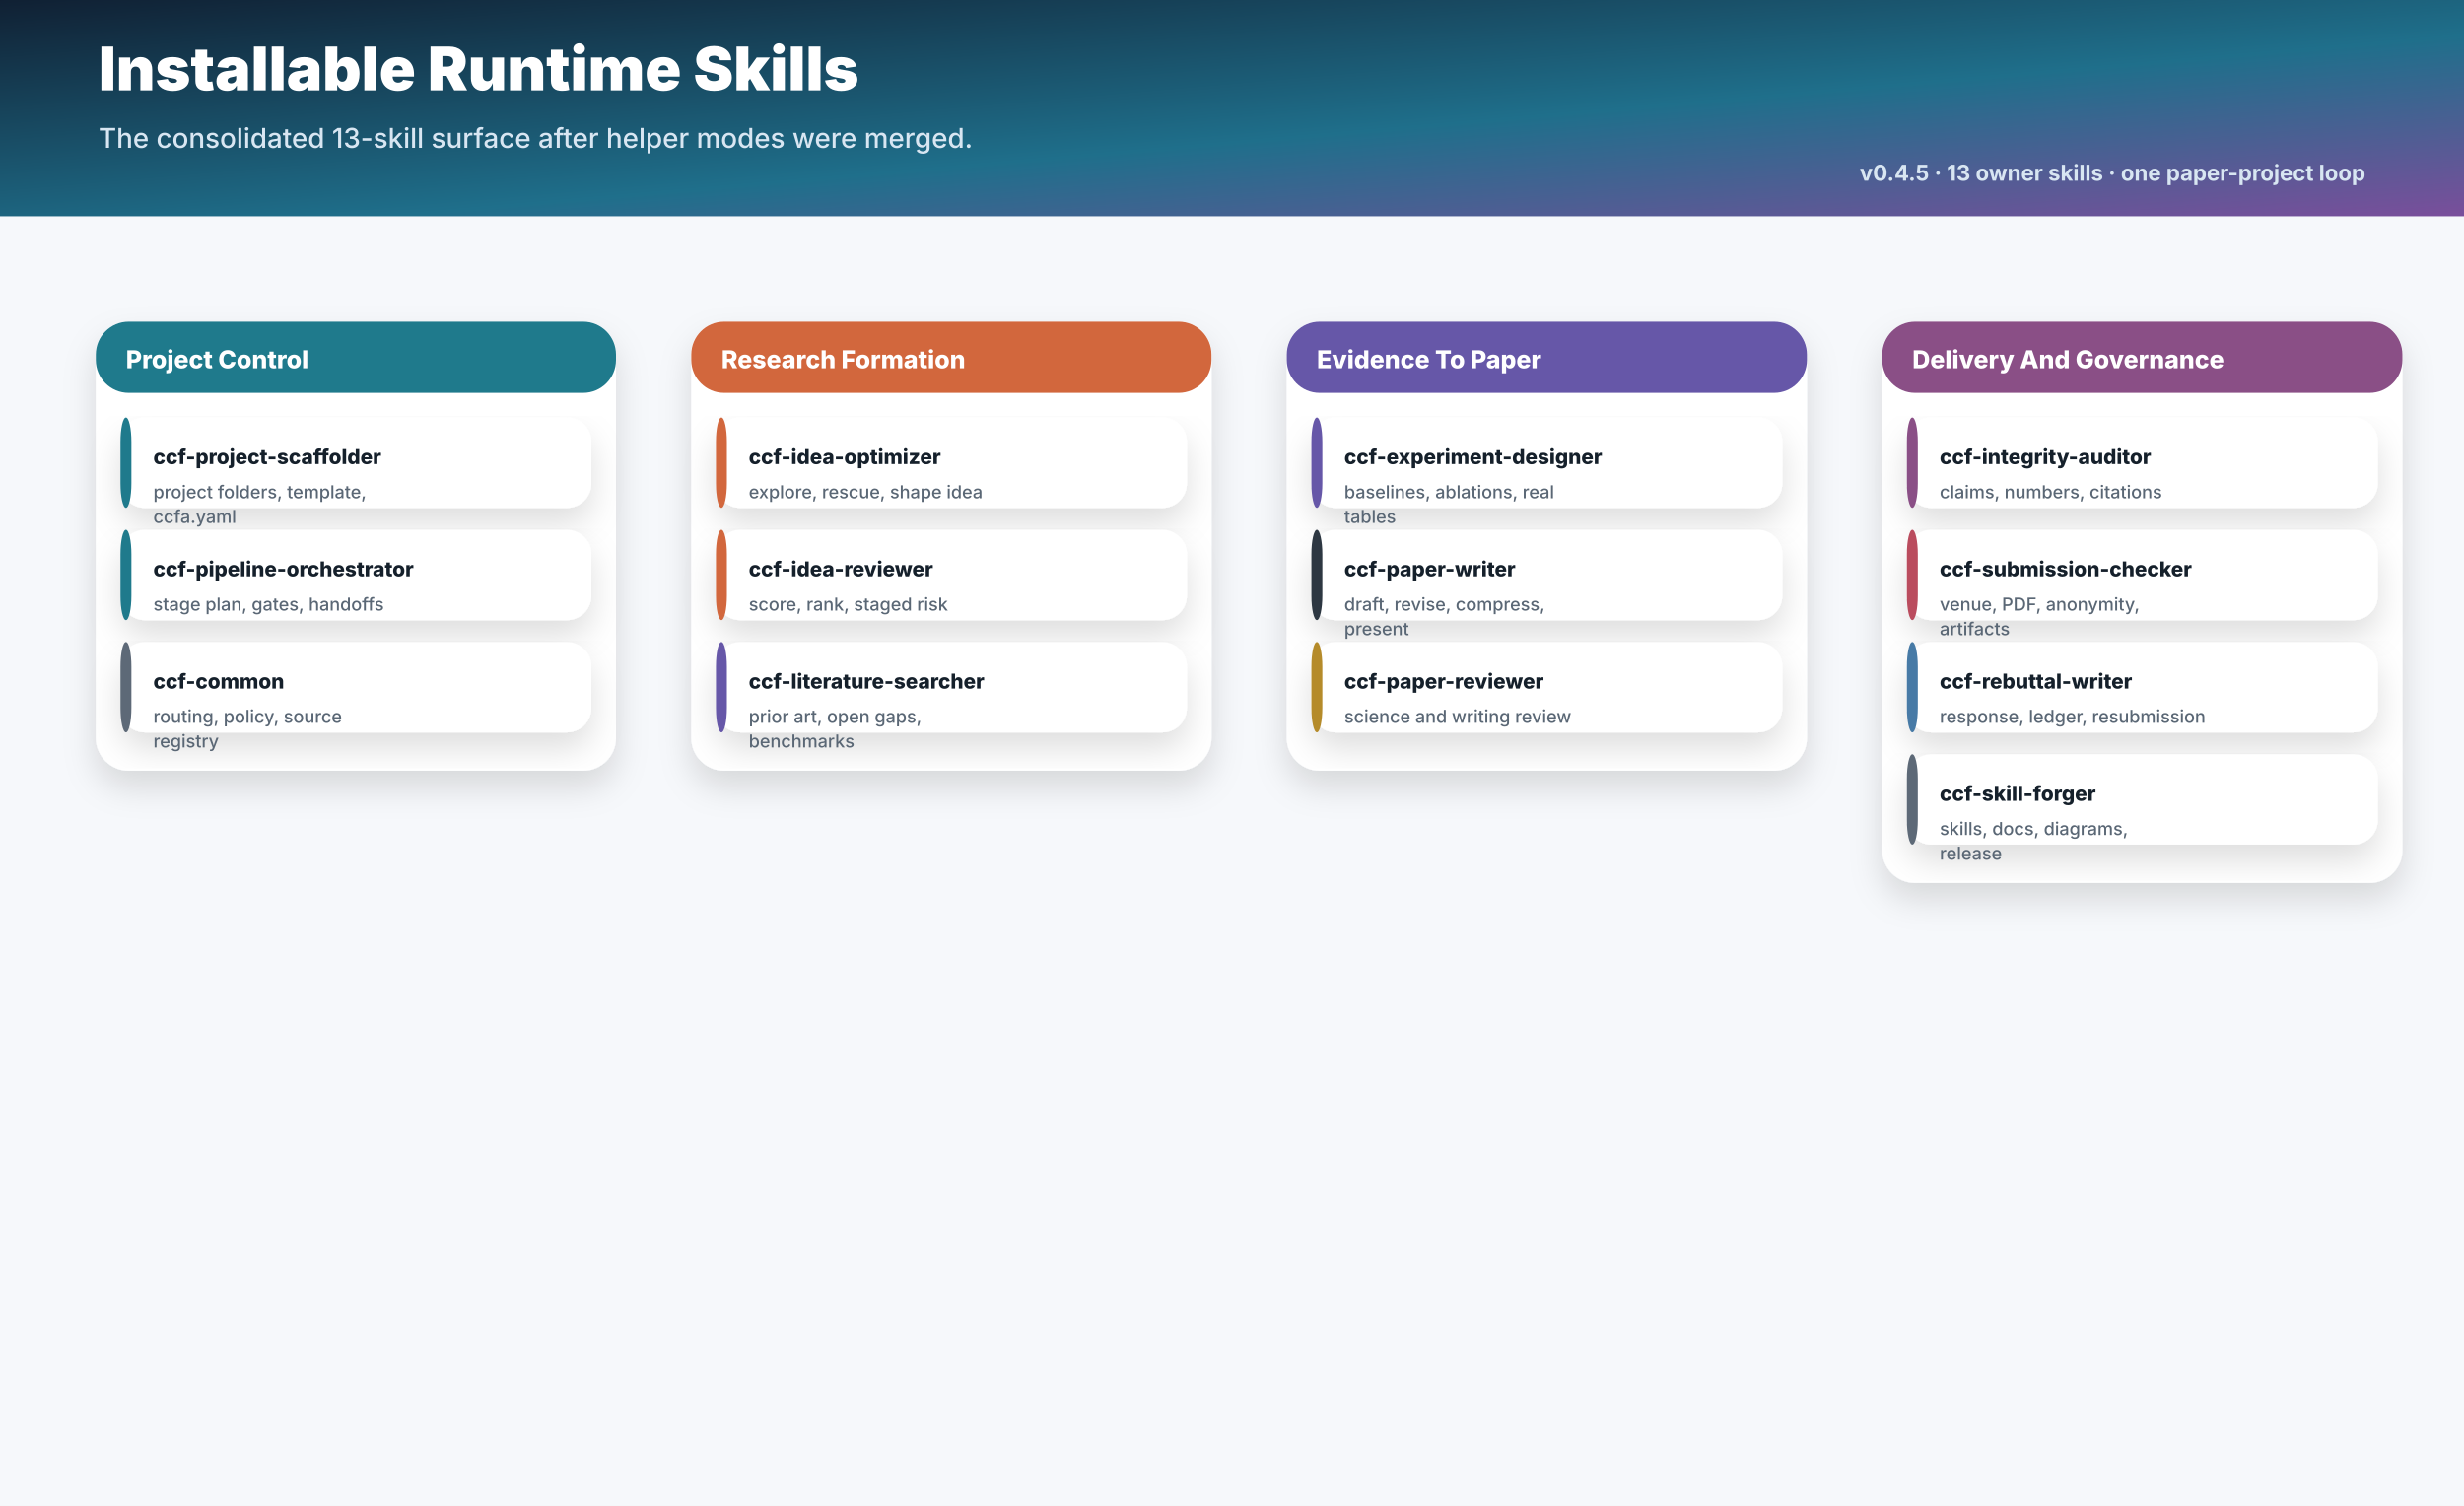
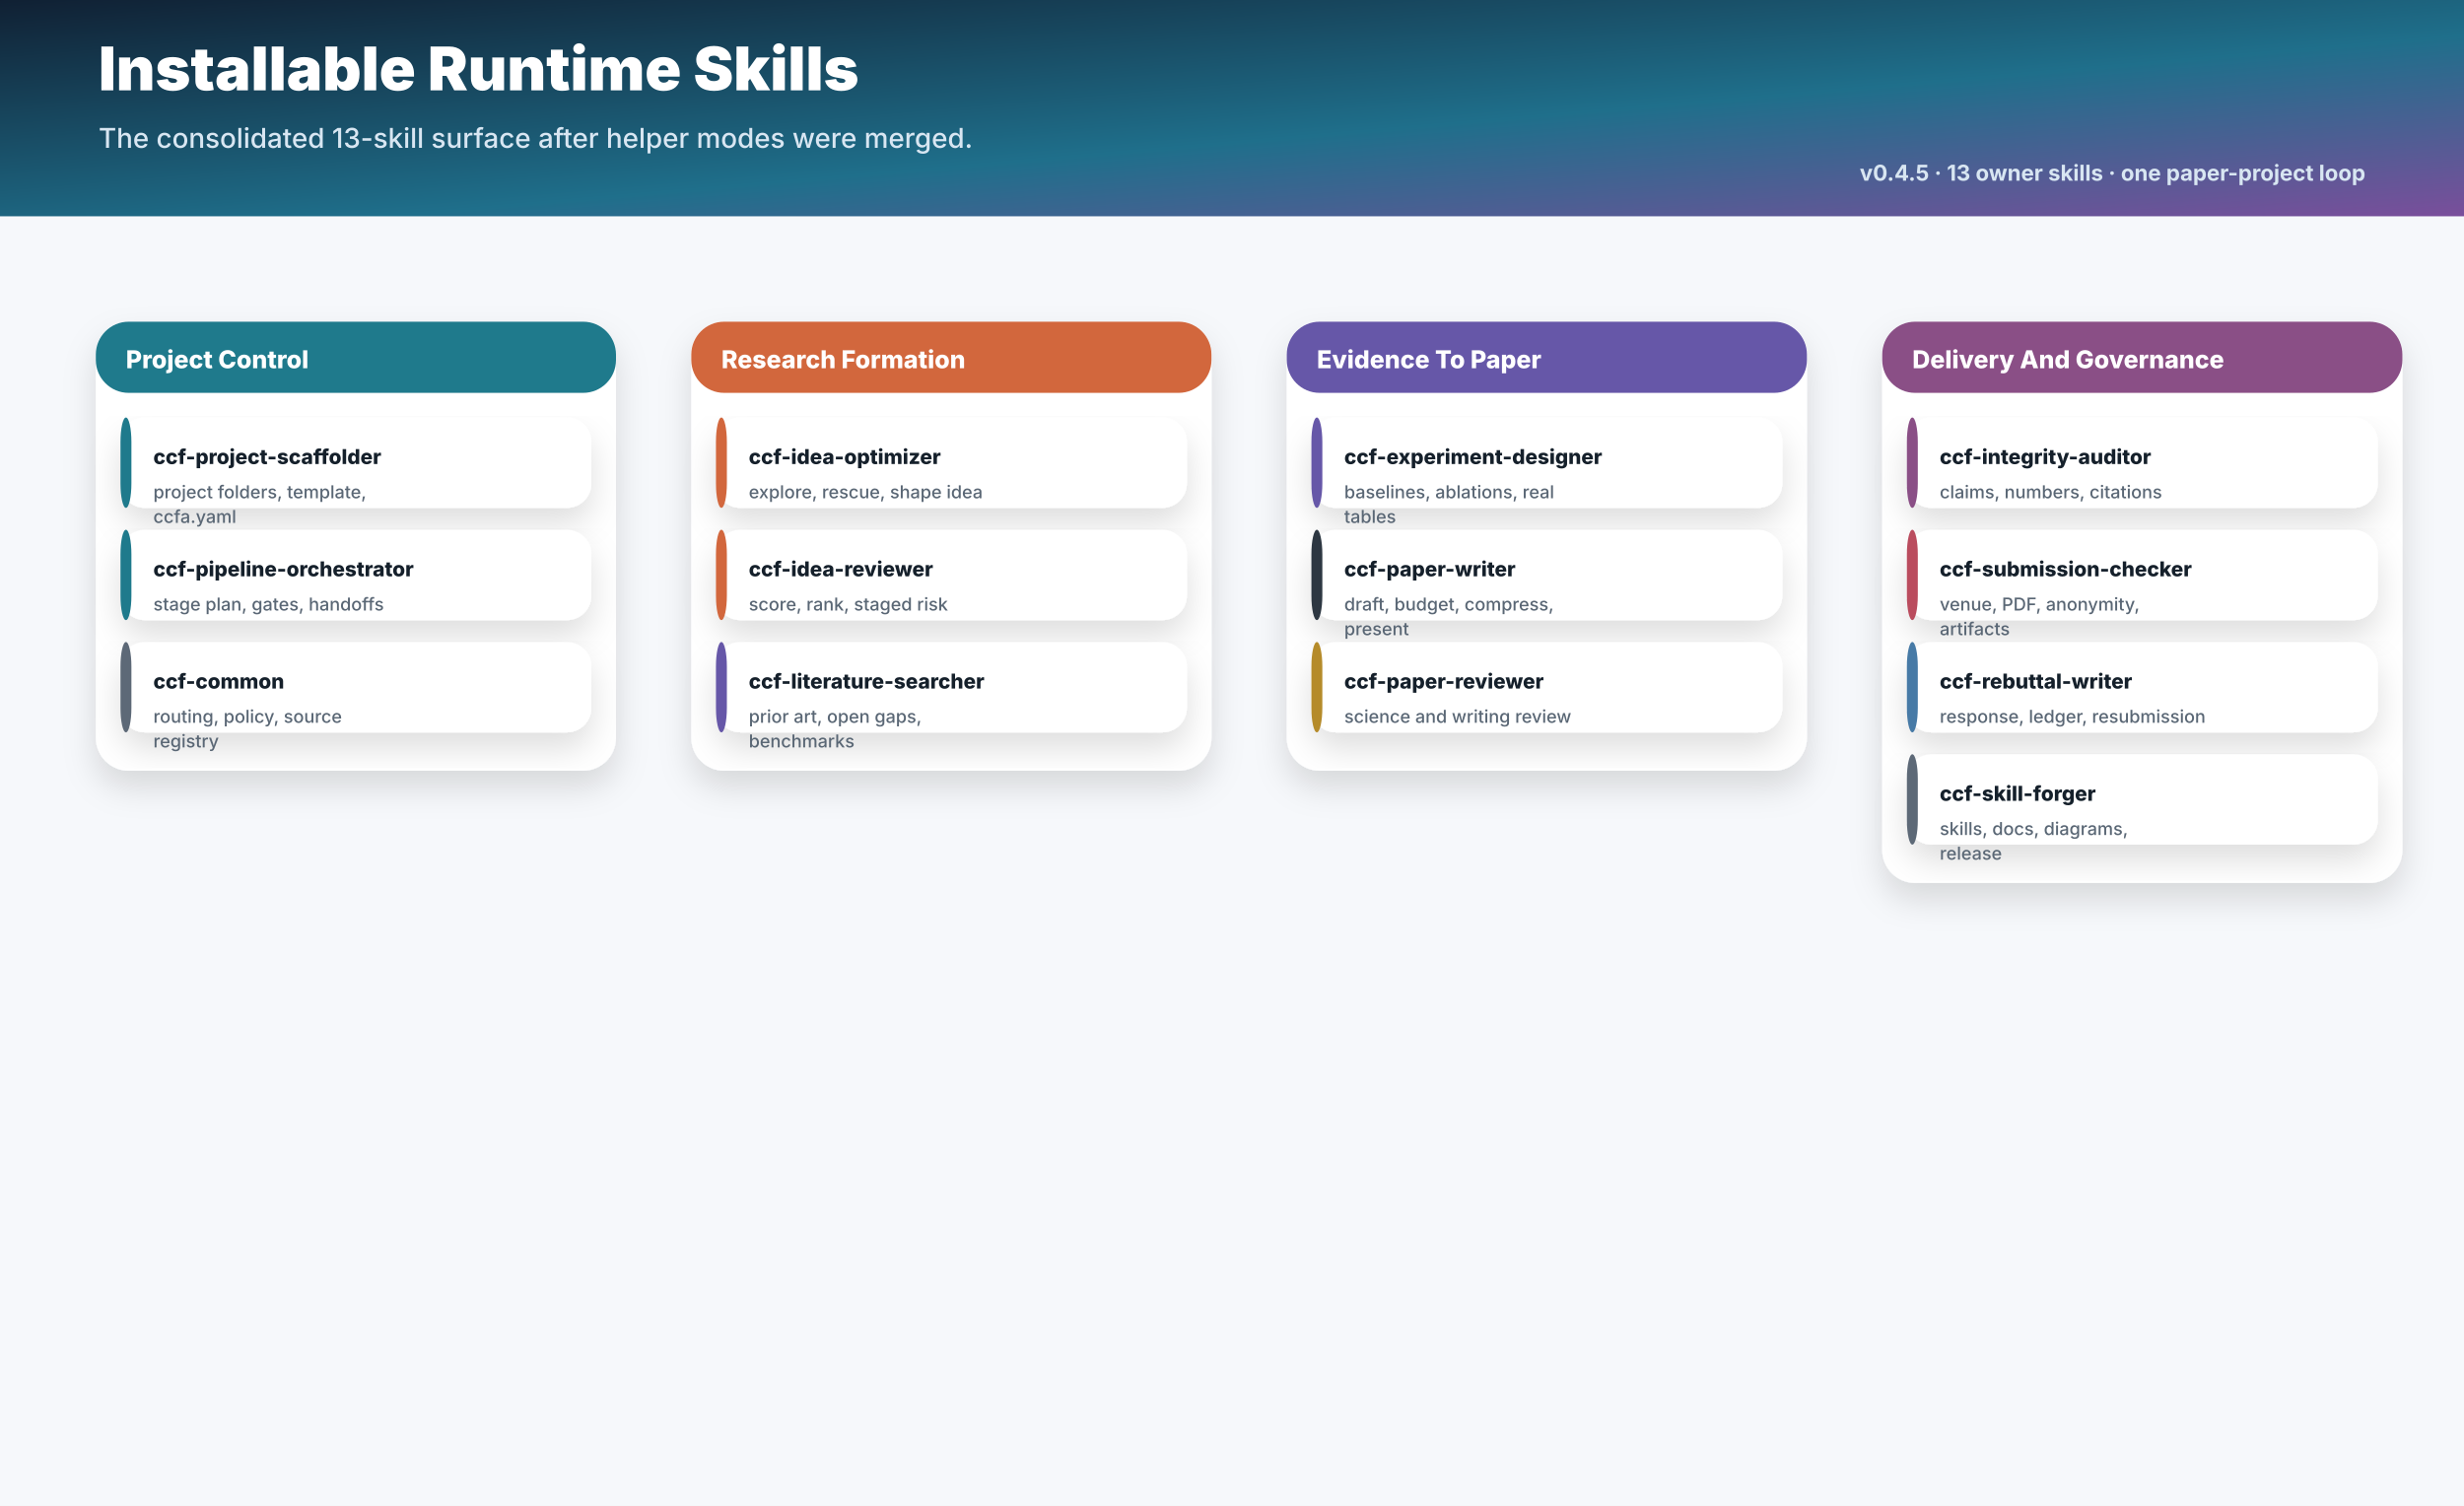
<svg xmlns="http://www.w3.org/2000/svg" width="1800" height="1100" viewBox="0 0 1800 1100">
  <defs>
    <linearGradient id="header" x1="0" y1="0" x2="1" y2="1">
      <stop offset="0" stop-color="#102033" />
      <stop offset="0.58" stop-color="#1F6F8B" />
      <stop offset="1" stop-color="#7A4E9B" />
    </linearGradient>
    <filter id="shadow" x="-20%" y="-20%" width="140%" height="160%">
      <feDropShadow dx="0" dy="12" stdDeviation="12" flood-color="#0B1826" flood-opacity="0.13" />
    </filter>
    <marker id="arrow" markerWidth="13" markerHeight="13" refX="11" refY="6.5" orient="auto">
      <path d="M2,2 L11,6.5 L2,11 Z" fill="#7B8794" />
    </marker>
  </defs>
  <style>text{font-family:Inter, Segoe UI, Arial, sans-serif;dominant-baseline:auto} .mono{font-family:Consolas,Menlo,monospace}</style>
  <rect x="0" y="0" width="1800" height="1100" rx="0" fill="#F6F8FB" stroke="none" stroke-width="2" />
  <rect x="0" y="0" width="1800" height="158" rx="0" fill="url(#header)" stroke="none" stroke-width="2" />
  <text x="72" y="66" font-size="44" font-weight="850" fill="#FFFFFF" text-anchor="start">Installable Runtime Skills</text>
  <text x="72" y="108" font-size="20" font-weight="500" fill="#D8E6F2" text-anchor="start">The consolidated 13-skill surface after helper modes were merged.</text>
  <text x="1728" y="132" font-size="16" font-weight="650" fill="#D8E6F2" text-anchor="end">v0.4.5 · 13 owner skills · one paper-project loop</text>
  <rect x="70" y="235" width="380" height="328" rx="24" fill="#FFFFFF" stroke="none" stroke-width="2" filter="url(#shadow)" />
  <rect x="70" y="235" width="380" height="52" rx="24" fill="#1F7A8C" stroke="none" stroke-width="2" />
  <text x="92" y="269" font-size="18" font-weight="820" fill="#FFFFFF" text-anchor="start">Project Control</text>
  <rect x="88" y="305" width="344" height="66" rx="18" fill="#FFFFFF" stroke="none" stroke-width="2" filter="url(#shadow)" />
  <rect x="88" y="305" width="8" height="66" rx="18" fill="#1F7A8C" stroke="none" stroke-width="2" />
  <text x="112" y="339" font-size="15" font-weight="820" fill="#15202B" text-anchor="start">ccf-project-scaffolder</text>
  <text x="112" y="364" font-size="13" font-weight="520" fill="#5A6775" text-anchor="start">project folders, template,</text>
  <text x="112" y="382" font-size="13" font-weight="520" fill="#5A6775" text-anchor="start">ccfa.yaml</text>
  <rect x="88" y="387" width="344" height="66" rx="18" fill="#FFFFFF" stroke="none" stroke-width="2" filter="url(#shadow)" />
  <rect x="88" y="387" width="8" height="66" rx="18" fill="#1F7A8C" stroke="none" stroke-width="2" />
  <text x="112" y="421" font-size="15" font-weight="820" fill="#15202B" text-anchor="start">ccf-pipeline-orchestrator</text>
  <text x="112" y="446" font-size="13" font-weight="520" fill="#5A6775" text-anchor="start">stage plan, gates, handoffs</text>
  <rect x="88" y="469" width="344" height="66" rx="18" fill="#FFFFFF" stroke="none" stroke-width="2" filter="url(#shadow)" />
  <rect x="88" y="469" width="8" height="66" rx="18" fill="#5D6977" stroke="none" stroke-width="2" />
  <text x="112" y="503" font-size="15" font-weight="820" fill="#15202B" text-anchor="start">ccf-common</text>
  <text x="112" y="528" font-size="13" font-weight="520" fill="#5A6775" text-anchor="start">routing, policy, source</text>
  <text x="112" y="546" font-size="13" font-weight="520" fill="#5A6775" text-anchor="start">registry</text>
  <rect x="505" y="235" width="380" height="328" rx="24" fill="#FFFFFF" stroke="none" stroke-width="2" filter="url(#shadow)" />
  <rect x="505" y="235" width="380" height="52" rx="24" fill="#D2673D" stroke="none" stroke-width="2" />
  <text x="527" y="269" font-size="18" font-weight="820" fill="#FFFFFF" text-anchor="start">Research Formation</text>
  <rect x="523" y="305" width="344" height="66" rx="18" fill="#FFFFFF" stroke="none" stroke-width="2" filter="url(#shadow)" />
  <rect x="523" y="305" width="8" height="66" rx="18" fill="#D2673D" stroke="none" stroke-width="2" />
  <text x="547" y="339" font-size="15" font-weight="820" fill="#15202B" text-anchor="start">ccf-idea-optimizer</text>
  <text x="547" y="364" font-size="13" font-weight="520" fill="#5A6775" text-anchor="start">explore, rescue, shape idea</text>
  <rect x="523" y="387" width="344" height="66" rx="18" fill="#FFFFFF" stroke="none" stroke-width="2" filter="url(#shadow)" />
  <rect x="523" y="387" width="8" height="66" rx="18" fill="#D2673D" stroke="none" stroke-width="2" />
  <text x="547" y="421" font-size="15" font-weight="820" fill="#15202B" text-anchor="start">ccf-idea-reviewer</text>
  <text x="547" y="446" font-size="13" font-weight="520" fill="#5A6775" text-anchor="start">score, rank, staged risk</text>
  <rect x="523" y="469" width="344" height="66" rx="18" fill="#FFFFFF" stroke="none" stroke-width="2" filter="url(#shadow)" />
  <rect x="523" y="469" width="8" height="66" rx="18" fill="#6657A8" stroke="none" stroke-width="2" />
  <text x="547" y="503" font-size="15" font-weight="820" fill="#15202B" text-anchor="start">ccf-literature-searcher</text>
  <text x="547" y="528" font-size="13" font-weight="520" fill="#5A6775" text-anchor="start">prior art, open gaps,</text>
  <text x="547" y="546" font-size="13" font-weight="520" fill="#5A6775" text-anchor="start">benchmarks</text>
  <rect x="940" y="235" width="380" height="328" rx="24" fill="#FFFFFF" stroke="none" stroke-width="2" filter="url(#shadow)" />
  <rect x="940" y="235" width="380" height="52" rx="24" fill="#6657A8" stroke="none" stroke-width="2" />
  <text x="962" y="269" font-size="18" font-weight="820" fill="#FFFFFF" text-anchor="start">Evidence To Paper</text>
  <rect x="958" y="305" width="344" height="66" rx="18" fill="#FFFFFF" stroke="none" stroke-width="2" filter="url(#shadow)" />
  <rect x="958" y="305" width="8" height="66" rx="18" fill="#6657A8" stroke="none" stroke-width="2" />
  <text x="982" y="339" font-size="15" font-weight="820" fill="#15202B" text-anchor="start">ccf-experiment-designer</text>
  <text x="982" y="364" font-size="13" font-weight="520" fill="#5A6775" text-anchor="start">baselines, ablations, real</text>
  <text x="982" y="382" font-size="13" font-weight="520" fill="#5A6775" text-anchor="start">tables</text>
  <rect x="958" y="387" width="344" height="66" rx="18" fill="#FFFFFF" stroke="none" stroke-width="2" filter="url(#shadow)" />
  <rect x="958" y="387" width="8" height="66" rx="18" fill="#2D3742" stroke="none" stroke-width="2" />
  <text x="982" y="421" font-size="15" font-weight="820" fill="#15202B" text-anchor="start">ccf-paper-writer</text>
-   <text x="982" y="446" font-size="13" font-weight="520" fill="#5A6775" text-anchor="start">draft, revise, compress,</text>
+   <text x="982" y="446" font-size="13" font-weight="520" fill="#5A6775" text-anchor="start">draft, budget, compress,</text>
  <text x="982" y="464" font-size="13" font-weight="520" fill="#5A6775" text-anchor="start">present</text>
  <rect x="958" y="469" width="344" height="66" rx="18" fill="#FFFFFF" stroke="none" stroke-width="2" filter="url(#shadow)" />
  <rect x="958" y="469" width="8" height="66" rx="18" fill="#B58B2A" stroke="none" stroke-width="2" />
  <text x="982" y="503" font-size="15" font-weight="820" fill="#15202B" text-anchor="start">ccf-paper-reviewer</text>
  <text x="982" y="528" font-size="13" font-weight="520" fill="#5A6775" text-anchor="start">science and writing review</text>
  <rect x="1375" y="235" width="380" height="410" rx="24" fill="#FFFFFF" stroke="none" stroke-width="2" filter="url(#shadow)" />
  <rect x="1375" y="235" width="380" height="52" rx="24" fill="#8A4F86" stroke="none" stroke-width="2" />
  <text x="1397" y="269" font-size="18" font-weight="820" fill="#FFFFFF" text-anchor="start">Delivery And Governance</text>
  <rect x="1393" y="305" width="344" height="66" rx="18" fill="#FFFFFF" stroke="none" stroke-width="2" filter="url(#shadow)" />
  <rect x="1393" y="305" width="8" height="66" rx="18" fill="#8A4F86" stroke="none" stroke-width="2" />
  <text x="1417" y="339" font-size="15" font-weight="820" fill="#15202B" text-anchor="start">ccf-integrity-auditor</text>
  <text x="1417" y="364" font-size="13" font-weight="520" fill="#5A6775" text-anchor="start">claims, numbers, citations</text>
  <rect x="1393" y="387" width="344" height="66" rx="18" fill="#FFFFFF" stroke="none" stroke-width="2" filter="url(#shadow)" />
  <rect x="1393" y="387" width="8" height="66" rx="18" fill="#BA4C5E" stroke="none" stroke-width="2" />
  <text x="1417" y="421" font-size="15" font-weight="820" fill="#15202B" text-anchor="start">ccf-submission-checker</text>
  <text x="1417" y="446" font-size="13" font-weight="520" fill="#5A6775" text-anchor="start">venue, PDF, anonymity,</text>
  <text x="1417" y="464" font-size="13" font-weight="520" fill="#5A6775" text-anchor="start">artifacts</text>
  <rect x="1393" y="469" width="344" height="66" rx="18" fill="#FFFFFF" stroke="none" stroke-width="2" filter="url(#shadow)" />
  <rect x="1393" y="469" width="8" height="66" rx="18" fill="#477AA6" stroke="none" stroke-width="2" />
  <text x="1417" y="503" font-size="15" font-weight="820" fill="#15202B" text-anchor="start">ccf-rebuttal-writer</text>
  <text x="1417" y="528" font-size="13" font-weight="520" fill="#5A6775" text-anchor="start">response, ledger, resubmission</text>
  <rect x="1393" y="551" width="344" height="66" rx="18" fill="#FFFFFF" stroke="none" stroke-width="2" filter="url(#shadow)" />
  <rect x="1393" y="551" width="8" height="66" rx="18" fill="#5D6977" stroke="none" stroke-width="2" />
  <text x="1417" y="585" font-size="15" font-weight="820" fill="#15202B" text-anchor="start">ccf-skill-forger</text>
  <text x="1417" y="610" font-size="13" font-weight="520" fill="#5A6775" text-anchor="start">skills, docs, diagrams,</text>
  <text x="1417" y="628" font-size="13" font-weight="520" fill="#5A6775" text-anchor="start">release</text>
</svg>
